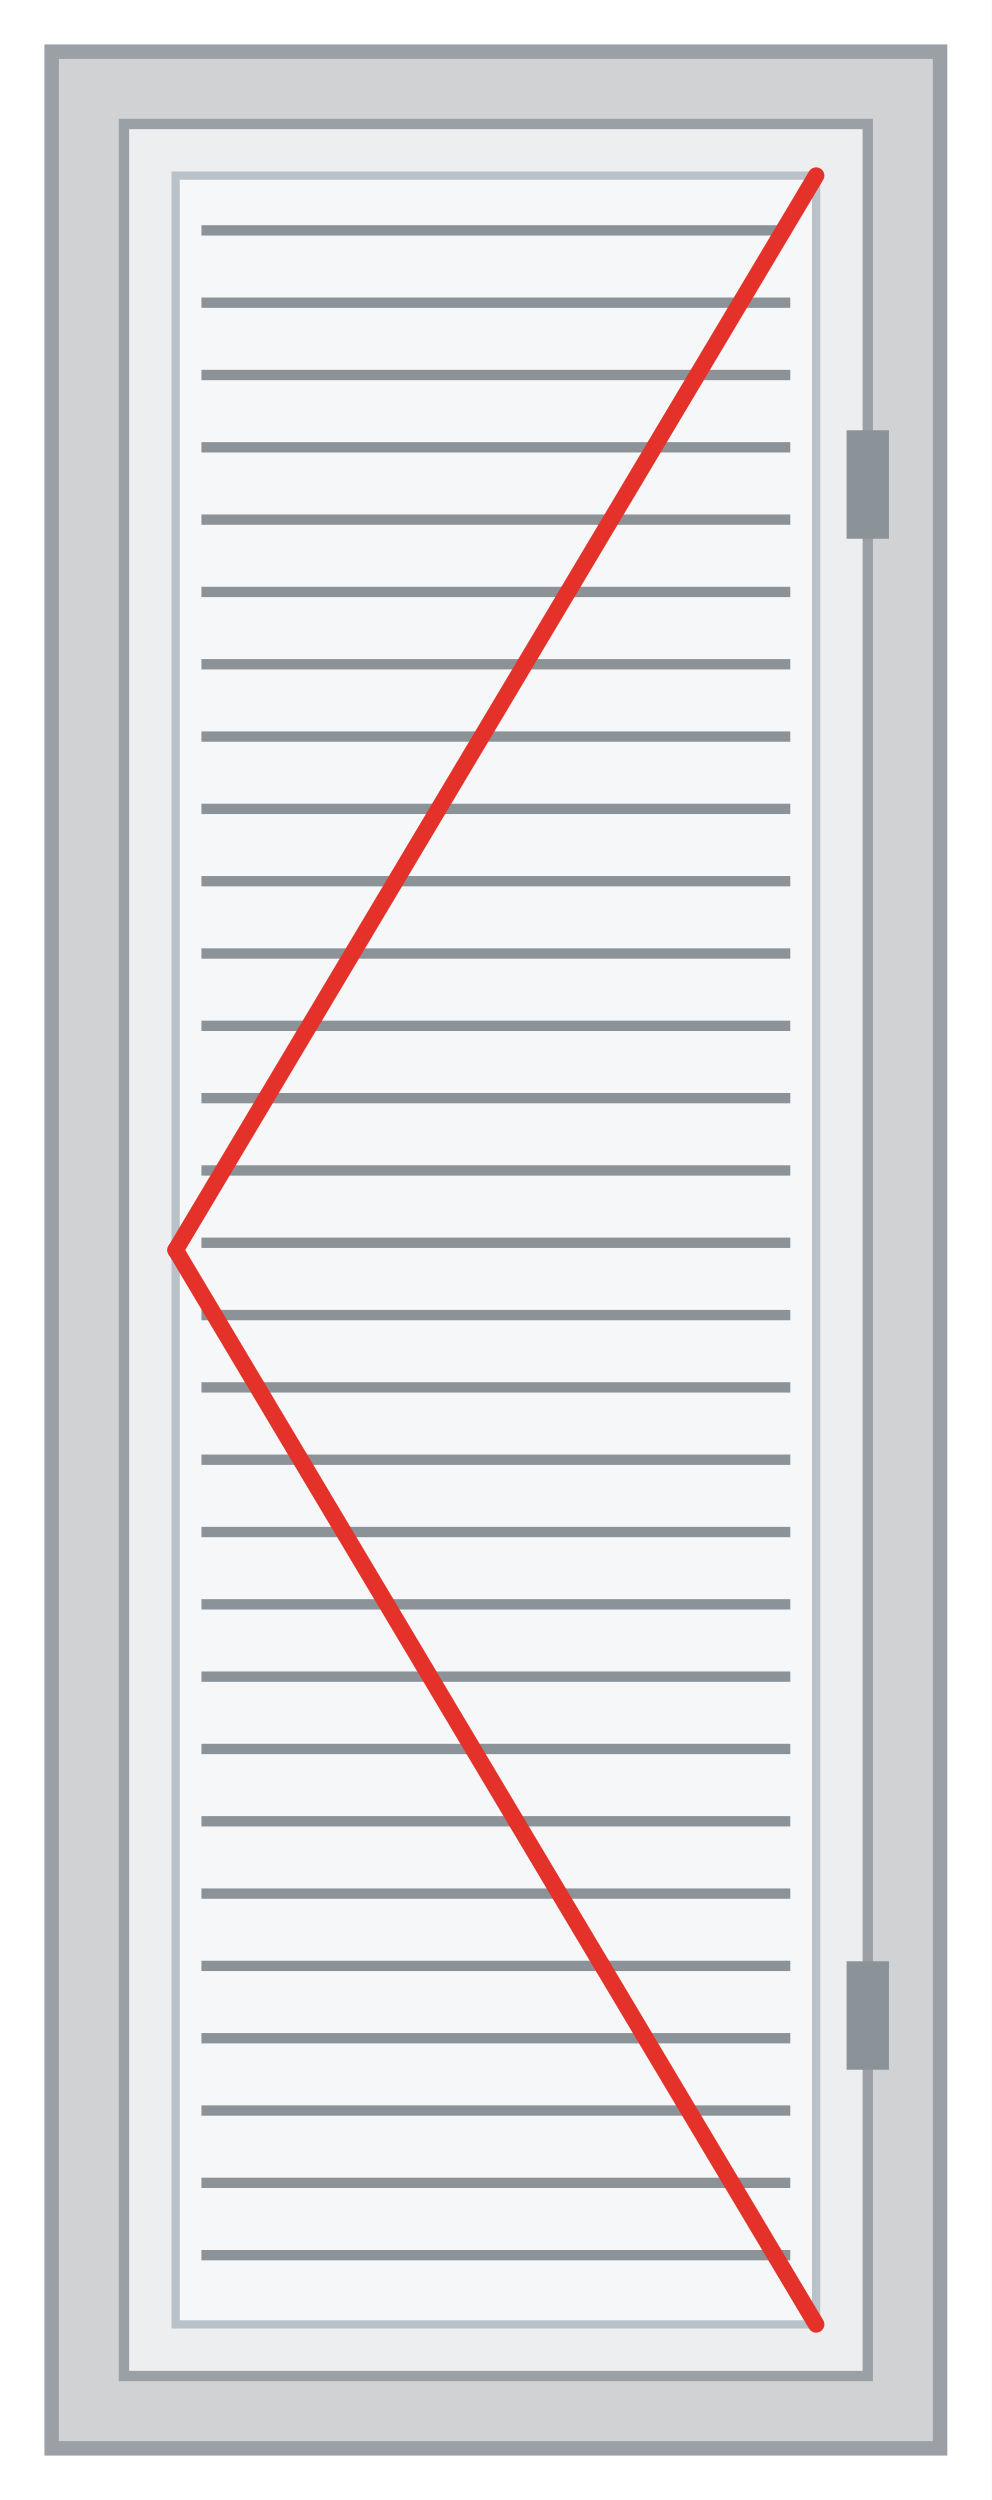
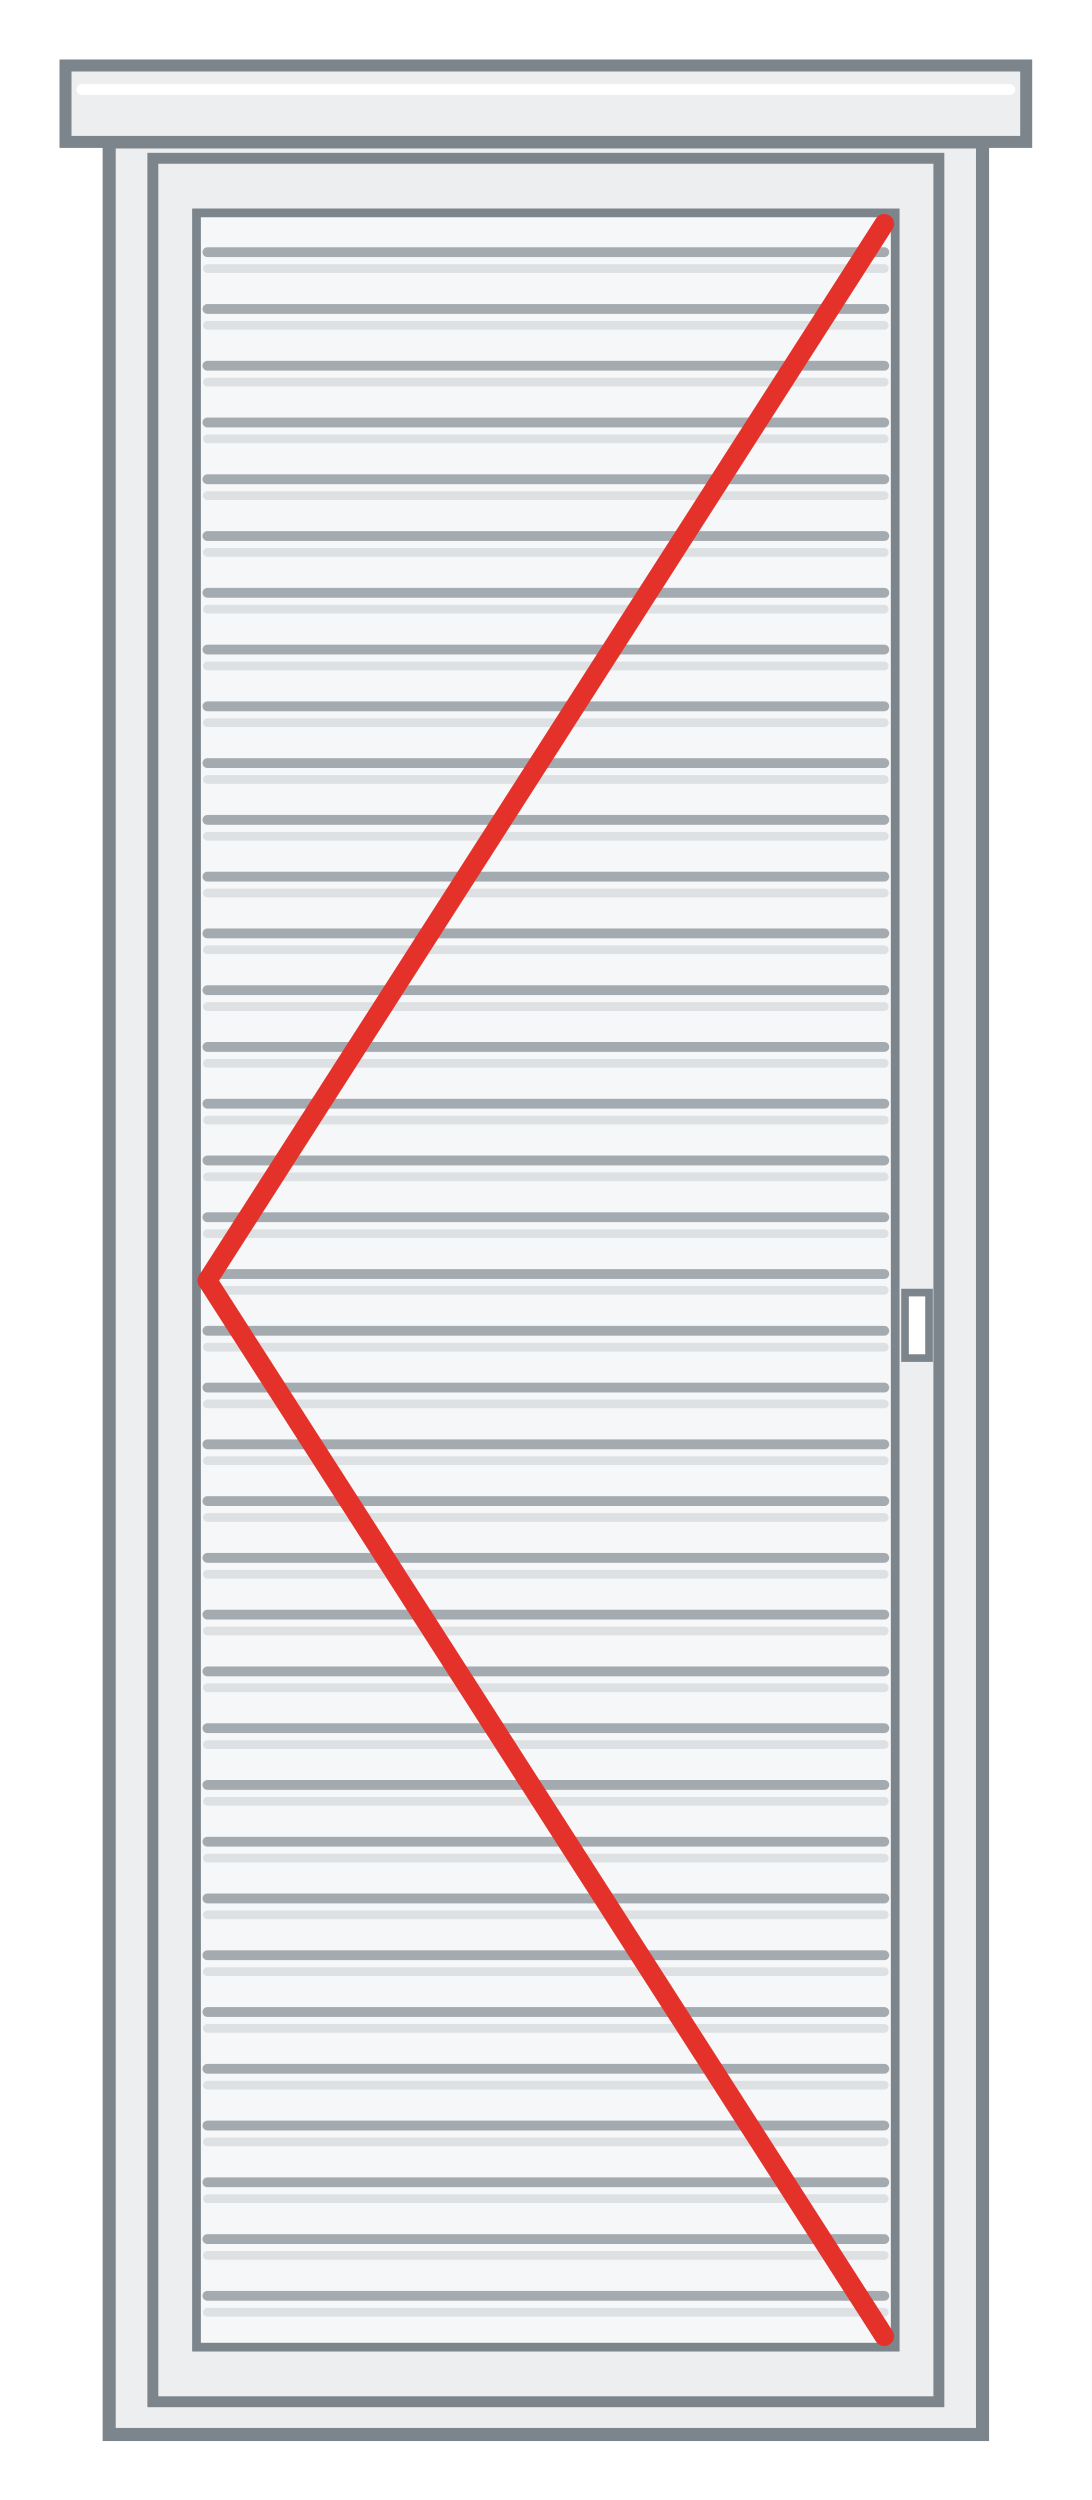
- <svg xmlns="http://www.w3.org/2000/svg" viewBox="0 0 96 242" width="96" height="242" role="img">
-   <rect width="96" height="242" fill="#ffffff" />
-   <rect x="5.0" y="5.0" width="86.0" height="232.0" fill="#d0d2d4" stroke="#9aa0a6" stroke-width="1.4" />
-   <rect x="12.0" y="12.0" width="72.0" height="218.0" fill="#eceef0" stroke="#9aa0a6" stroke-width="1" />
-   <rect x="17.0" y="17.0" width="62.0" height="208.0" fill="#f6f7f8" stroke="#b9c2c9" stroke-width="0.8" />
-   <line x1="19.5" y1="22.3" x2="76.5" y2="22.3" stroke="#8b9298" stroke-width="1" />
-   <line x1="19.5" y1="29.3" x2="76.5" y2="29.3" stroke="#8b9298" stroke-width="1" />
-   <line x1="19.5" y1="36.3" x2="76.5" y2="36.3" stroke="#8b9298" stroke-width="1" />
-   <line x1="19.5" y1="43.3" x2="76.5" y2="43.3" stroke="#8b9298" stroke-width="1" />
-   <line x1="19.5" y1="50.3" x2="76.5" y2="50.3" stroke="#8b9298" stroke-width="1" />
-   <line x1="19.5" y1="57.3" x2="76.5" y2="57.3" stroke="#8b9298" stroke-width="1" />
-   <line x1="19.5" y1="64.3" x2="76.5" y2="64.3" stroke="#8b9298" stroke-width="1" />
-   <line x1="19.5" y1="71.3" x2="76.5" y2="71.3" stroke="#8b9298" stroke-width="1" />
-   <line x1="19.5" y1="78.3" x2="76.5" y2="78.3" stroke="#8b9298" stroke-width="1" />
-   <line x1="19.5" y1="85.3" x2="76.5" y2="85.3" stroke="#8b9298" stroke-width="1" />
-   <line x1="19.5" y1="92.3" x2="76.5" y2="92.3" stroke="#8b9298" stroke-width="1" />
-   <line x1="19.5" y1="99.3" x2="76.5" y2="99.3" stroke="#8b9298" stroke-width="1" />
-   <line x1="19.5" y1="106.3" x2="76.5" y2="106.3" stroke="#8b9298" stroke-width="1" />
-   <line x1="19.5" y1="113.3" x2="76.5" y2="113.3" stroke="#8b9298" stroke-width="1" />
-   <line x1="19.5" y1="120.3" x2="76.5" y2="120.3" stroke="#8b9298" stroke-width="1" />
-   <line x1="19.5" y1="127.3" x2="76.5" y2="127.3" stroke="#8b9298" stroke-width="1" />
-   <line x1="19.5" y1="134.3" x2="76.5" y2="134.3" stroke="#8b9298" stroke-width="1" />
-   <line x1="19.5" y1="141.3" x2="76.5" y2="141.3" stroke="#8b9298" stroke-width="1" />
-   <line x1="19.5" y1="148.3" x2="76.5" y2="148.3" stroke="#8b9298" stroke-width="1" />
-   <line x1="19.5" y1="155.3" x2="76.5" y2="155.3" stroke="#8b9298" stroke-width="1" />
-   <line x1="19.5" y1="162.3" x2="76.5" y2="162.3" stroke="#8b9298" stroke-width="1" />
-   <line x1="19.5" y1="169.3" x2="76.5" y2="169.3" stroke="#8b9298" stroke-width="1" />
-   <line x1="19.5" y1="176.3" x2="76.5" y2="176.3" stroke="#8b9298" stroke-width="1" />
-   <line x1="19.5" y1="183.3" x2="76.5" y2="183.3" stroke="#8b9298" stroke-width="1" />
-   <line x1="19.5" y1="190.3" x2="76.5" y2="190.3" stroke="#8b9298" stroke-width="1" />
-   <line x1="19.5" y1="197.3" x2="76.5" y2="197.3" stroke="#8b9298" stroke-width="1" />
-   <line x1="19.5" y1="204.3" x2="76.5" y2="204.3" stroke="#8b9298" stroke-width="1" />
-   <line x1="19.5" y1="211.3" x2="76.5" y2="211.3" stroke="#8b9298" stroke-width="1" />
-   <line x1="19.5" y1="218.3" x2="76.5" y2="218.3" stroke="#8b9298" stroke-width="1" />
-   <line x1="79.0" y1="17.0" x2="17.0" y2="121.0" stroke="#e4322b" stroke-width="1.6" stroke-linecap="round" />
-   <line x1="79.0" y1="225.0" x2="17.0" y2="121.0" stroke="#e4322b" stroke-width="1.6" stroke-linecap="round" />
-   <rect x="82.2" y="41.9" width="3.6" height="10.0" fill="#8b9298" stroke="#8b9298" stroke-width="0.5" />
-   <rect x="82.2" y="190.1" width="3.6" height="10.0" fill="#8b9298" stroke="#8b9298" stroke-width="0.5" />
+ <svg xmlns="http://www.w3.org/2000/svg" viewBox="0 0 100 229" width="100" height="229" role="img">
+   <rect width="100" height="229" fill="#ffffff" />
+   <rect x="10.0" y="13.0" width="80.0" height="210.0" fill="#eceef0" stroke="#7d858c" stroke-width="1.2" />
+   <rect x="14.0" y="14.5" width="72.0" height="205.5" fill="#c9ced3" stroke="none" stroke-width="0" />
+   <rect x="14.0" y="14.5" width="72.0" height="205.5" fill="#eceef0" stroke="#7d858c" stroke-width="1" />
+   <rect x="18.0" y="19.5" width="64.0" height="195.5" fill="#f6f7f8" stroke="#7d858c" stroke-width="0.8" />
+   <line x1="19.0" y1="23.1" x2="81.0" y2="23.1" stroke="#a3aab0" stroke-width="0.9" stroke-linecap="round" />
+   <line x1="19.0" y1="24.6" x2="81.0" y2="24.6" stroke="#dde1e4" stroke-width="0.8" stroke-linecap="round" />
+   <line x1="19.0" y1="28.3" x2="81.0" y2="28.3" stroke="#a3aab0" stroke-width="0.9" stroke-linecap="round" />
+   <line x1="19.0" y1="29.8" x2="81.0" y2="29.8" stroke="#dde1e4" stroke-width="0.8" stroke-linecap="round" />
+   <line x1="19.0" y1="33.5" x2="81.0" y2="33.5" stroke="#a3aab0" stroke-width="0.9" stroke-linecap="round" />
+   <line x1="19.0" y1="35.0" x2="81.0" y2="35.0" stroke="#dde1e4" stroke-width="0.8" stroke-linecap="round" />
+   <line x1="19.0" y1="38.7" x2="81.0" y2="38.7" stroke="#a3aab0" stroke-width="0.9" stroke-linecap="round" />
+   <line x1="19.0" y1="40.2" x2="81.0" y2="40.2" stroke="#dde1e4" stroke-width="0.8" stroke-linecap="round" />
+   <line x1="19.0" y1="43.9" x2="81.0" y2="43.9" stroke="#a3aab0" stroke-width="0.9" stroke-linecap="round" />
+   <line x1="19.0" y1="45.4" x2="81.0" y2="45.4" stroke="#dde1e4" stroke-width="0.8" stroke-linecap="round" />
+   <line x1="19.0" y1="49.1" x2="81.0" y2="49.1" stroke="#a3aab0" stroke-width="0.9" stroke-linecap="round" />
+   <line x1="19.0" y1="50.6" x2="81.0" y2="50.6" stroke="#dde1e4" stroke-width="0.8" stroke-linecap="round" />
+   <line x1="19.0" y1="54.3" x2="81.0" y2="54.3" stroke="#a3aab0" stroke-width="0.9" stroke-linecap="round" />
+   <line x1="19.0" y1="55.8" x2="81.0" y2="55.8" stroke="#dde1e4" stroke-width="0.8" stroke-linecap="round" />
+   <line x1="19.0" y1="59.5" x2="81.0" y2="59.5" stroke="#a3aab0" stroke-width="0.9" stroke-linecap="round" />
+   <line x1="19.0" y1="61.0" x2="81.0" y2="61.0" stroke="#dde1e4" stroke-width="0.8" stroke-linecap="round" />
+   <line x1="19.0" y1="64.7" x2="81.0" y2="64.7" stroke="#a3aab0" stroke-width="0.9" stroke-linecap="round" />
+   <line x1="19.0" y1="66.2" x2="81.0" y2="66.2" stroke="#dde1e4" stroke-width="0.8" stroke-linecap="round" />
+   <line x1="19.0" y1="69.9" x2="81.0" y2="69.9" stroke="#a3aab0" stroke-width="0.9" stroke-linecap="round" />
+   <line x1="19.0" y1="71.4" x2="81.0" y2="71.4" stroke="#dde1e4" stroke-width="0.8" stroke-linecap="round" />
+   <line x1="19.0" y1="75.1" x2="81.0" y2="75.1" stroke="#a3aab0" stroke-width="0.9" stroke-linecap="round" />
+   <line x1="19.0" y1="76.6" x2="81.0" y2="76.6" stroke="#dde1e4" stroke-width="0.8" stroke-linecap="round" />
+   <line x1="19.0" y1="80.3" x2="81.0" y2="80.3" stroke="#a3aab0" stroke-width="0.9" stroke-linecap="round" />
+   <line x1="19.0" y1="81.8" x2="81.0" y2="81.8" stroke="#dde1e4" stroke-width="0.8" stroke-linecap="round" />
+   <line x1="19.0" y1="85.5" x2="81.0" y2="85.5" stroke="#a3aab0" stroke-width="0.9" stroke-linecap="round" />
+   <line x1="19.0" y1="87.0" x2="81.0" y2="87.0" stroke="#dde1e4" stroke-width="0.8" stroke-linecap="round" />
+   <line x1="19.0" y1="90.7" x2="81.0" y2="90.7" stroke="#a3aab0" stroke-width="0.9" stroke-linecap="round" />
+   <line x1="19.0" y1="92.2" x2="81.0" y2="92.2" stroke="#dde1e4" stroke-width="0.8" stroke-linecap="round" />
+   <line x1="19.0" y1="95.9" x2="81.0" y2="95.9" stroke="#a3aab0" stroke-width="0.9" stroke-linecap="round" />
+   <line x1="19.0" y1="97.4" x2="81.0" y2="97.4" stroke="#dde1e4" stroke-width="0.8" stroke-linecap="round" />
+   <line x1="19.0" y1="101.1" x2="81.0" y2="101.1" stroke="#a3aab0" stroke-width="0.9" stroke-linecap="round" />
+   <line x1="19.0" y1="102.6" x2="81.0" y2="102.6" stroke="#dde1e4" stroke-width="0.8" stroke-linecap="round" />
+   <line x1="19.0" y1="106.3" x2="81.0" y2="106.3" stroke="#a3aab0" stroke-width="0.9" stroke-linecap="round" />
+   <line x1="19.0" y1="107.8" x2="81.0" y2="107.8" stroke="#dde1e4" stroke-width="0.8" stroke-linecap="round" />
+   <line x1="19.0" y1="111.5" x2="81.0" y2="111.5" stroke="#a3aab0" stroke-width="0.9" stroke-linecap="round" />
+   <line x1="19.0" y1="113.0" x2="81.0" y2="113.0" stroke="#dde1e4" stroke-width="0.8" stroke-linecap="round" />
+   <line x1="19.0" y1="116.7" x2="81.0" y2="116.7" stroke="#a3aab0" stroke-width="0.9" stroke-linecap="round" />
+   <line x1="19.0" y1="118.2" x2="81.0" y2="118.2" stroke="#dde1e4" stroke-width="0.8" stroke-linecap="round" />
+   <line x1="19.0" y1="121.9" x2="81.0" y2="121.9" stroke="#a3aab0" stroke-width="0.9" stroke-linecap="round" />
+   <line x1="19.0" y1="123.4" x2="81.0" y2="123.4" stroke="#dde1e4" stroke-width="0.8" stroke-linecap="round" />
+   <line x1="19.0" y1="127.1" x2="81.0" y2="127.1" stroke="#a3aab0" stroke-width="0.9" stroke-linecap="round" />
+   <line x1="19.0" y1="128.6" x2="81.0" y2="128.6" stroke="#dde1e4" stroke-width="0.8" stroke-linecap="round" />
+   <line x1="19.0" y1="132.3" x2="81.0" y2="132.3" stroke="#a3aab0" stroke-width="0.9" stroke-linecap="round" />
+   <line x1="19.0" y1="133.8" x2="81.0" y2="133.8" stroke="#dde1e4" stroke-width="0.8" stroke-linecap="round" />
+   <line x1="19.0" y1="137.5" x2="81.0" y2="137.5" stroke="#a3aab0" stroke-width="0.9" stroke-linecap="round" />
+   <line x1="19.0" y1="139.0" x2="81.0" y2="139.0" stroke="#dde1e4" stroke-width="0.8" stroke-linecap="round" />
+   <line x1="19.0" y1="142.7" x2="81.0" y2="142.7" stroke="#a3aab0" stroke-width="0.9" stroke-linecap="round" />
+   <line x1="19.0" y1="144.2" x2="81.0" y2="144.2" stroke="#dde1e4" stroke-width="0.8" stroke-linecap="round" />
+   <line x1="19.0" y1="147.9" x2="81.0" y2="147.9" stroke="#a3aab0" stroke-width="0.9" stroke-linecap="round" />
+   <line x1="19.0" y1="149.4" x2="81.0" y2="149.4" stroke="#dde1e4" stroke-width="0.8" stroke-linecap="round" />
+   <line x1="19.0" y1="153.1" x2="81.0" y2="153.1" stroke="#a3aab0" stroke-width="0.9" stroke-linecap="round" />
+   <line x1="19.0" y1="154.6" x2="81.0" y2="154.6" stroke="#dde1e4" stroke-width="0.8" stroke-linecap="round" />
+   <line x1="19.0" y1="158.3" x2="81.0" y2="158.3" stroke="#a3aab0" stroke-width="0.9" stroke-linecap="round" />
+   <line x1="19.0" y1="159.8" x2="81.0" y2="159.8" stroke="#dde1e4" stroke-width="0.8" stroke-linecap="round" />
+   <line x1="19.0" y1="163.5" x2="81.0" y2="163.5" stroke="#a3aab0" stroke-width="0.9" stroke-linecap="round" />
+   <line x1="19.0" y1="165.0" x2="81.0" y2="165.0" stroke="#dde1e4" stroke-width="0.8" stroke-linecap="round" />
+   <line x1="19.0" y1="168.7" x2="81.0" y2="168.7" stroke="#a3aab0" stroke-width="0.9" stroke-linecap="round" />
+   <line x1="19.0" y1="170.2" x2="81.0" y2="170.2" stroke="#dde1e4" stroke-width="0.8" stroke-linecap="round" />
+   <line x1="19.0" y1="173.9" x2="81.0" y2="173.9" stroke="#a3aab0" stroke-width="0.9" stroke-linecap="round" />
+   <line x1="19.0" y1="175.4" x2="81.0" y2="175.4" stroke="#dde1e4" stroke-width="0.8" stroke-linecap="round" />
+   <line x1="19.0" y1="179.1" x2="81.0" y2="179.1" stroke="#a3aab0" stroke-width="0.9" stroke-linecap="round" />
+   <line x1="19.0" y1="180.6" x2="81.0" y2="180.6" stroke="#dde1e4" stroke-width="0.8" stroke-linecap="round" />
+   <line x1="19.0" y1="184.3" x2="81.0" y2="184.3" stroke="#a3aab0" stroke-width="0.9" stroke-linecap="round" />
+   <line x1="19.0" y1="185.8" x2="81.0" y2="185.8" stroke="#dde1e4" stroke-width="0.8" stroke-linecap="round" />
+   <line x1="19.0" y1="189.5" x2="81.0" y2="189.5" stroke="#a3aab0" stroke-width="0.9" stroke-linecap="round" />
+   <line x1="19.0" y1="191.0" x2="81.0" y2="191.0" stroke="#dde1e4" stroke-width="0.8" stroke-linecap="round" />
+   <line x1="19.0" y1="194.7" x2="81.0" y2="194.7" stroke="#a3aab0" stroke-width="0.9" stroke-linecap="round" />
+   <line x1="19.0" y1="196.2" x2="81.0" y2="196.2" stroke="#dde1e4" stroke-width="0.8" stroke-linecap="round" />
+   <line x1="19.0" y1="199.9" x2="81.0" y2="199.9" stroke="#a3aab0" stroke-width="0.9" stroke-linecap="round" />
+   <line x1="19.0" y1="201.4" x2="81.0" y2="201.4" stroke="#dde1e4" stroke-width="0.8" stroke-linecap="round" />
+   <line x1="19.0" y1="205.1" x2="81.0" y2="205.1" stroke="#a3aab0" stroke-width="0.9" stroke-linecap="round" />
+   <line x1="19.0" y1="206.6" x2="81.0" y2="206.6" stroke="#dde1e4" stroke-width="0.8" stroke-linecap="round" />
+   <line x1="19.0" y1="210.3" x2="81.0" y2="210.3" stroke="#a3aab0" stroke-width="0.9" stroke-linecap="round" />
+   <line x1="19.0" y1="211.8" x2="81.0" y2="211.8" stroke="#dde1e4" stroke-width="0.8" stroke-linecap="round" />
+   <line x1="81.0" y1="20.5" x2="19.0" y2="117.3" stroke="#e4322b" stroke-width="1.8" stroke-linecap="round" />
+   <line x1="81.0" y1="214.0" x2="19.0" y2="117.3" stroke="#e4322b" stroke-width="1.8" stroke-linecap="round" />
+   <rect x="82.9" y="118.4" width="2.2" height="6.0" fill="#ffffff" stroke="#7d858c" stroke-width="0.7" />
+   <rect x="6.0" y="6.0" width="88.0" height="7.0" fill="#eceef0" stroke="#7d858c" stroke-width="1.1" />
+   <line x1="7.5" y1="8.2" x2="92.5" y2="8.2" stroke="#ffffff" stroke-width="1" stroke-linecap="round" />
</svg>
